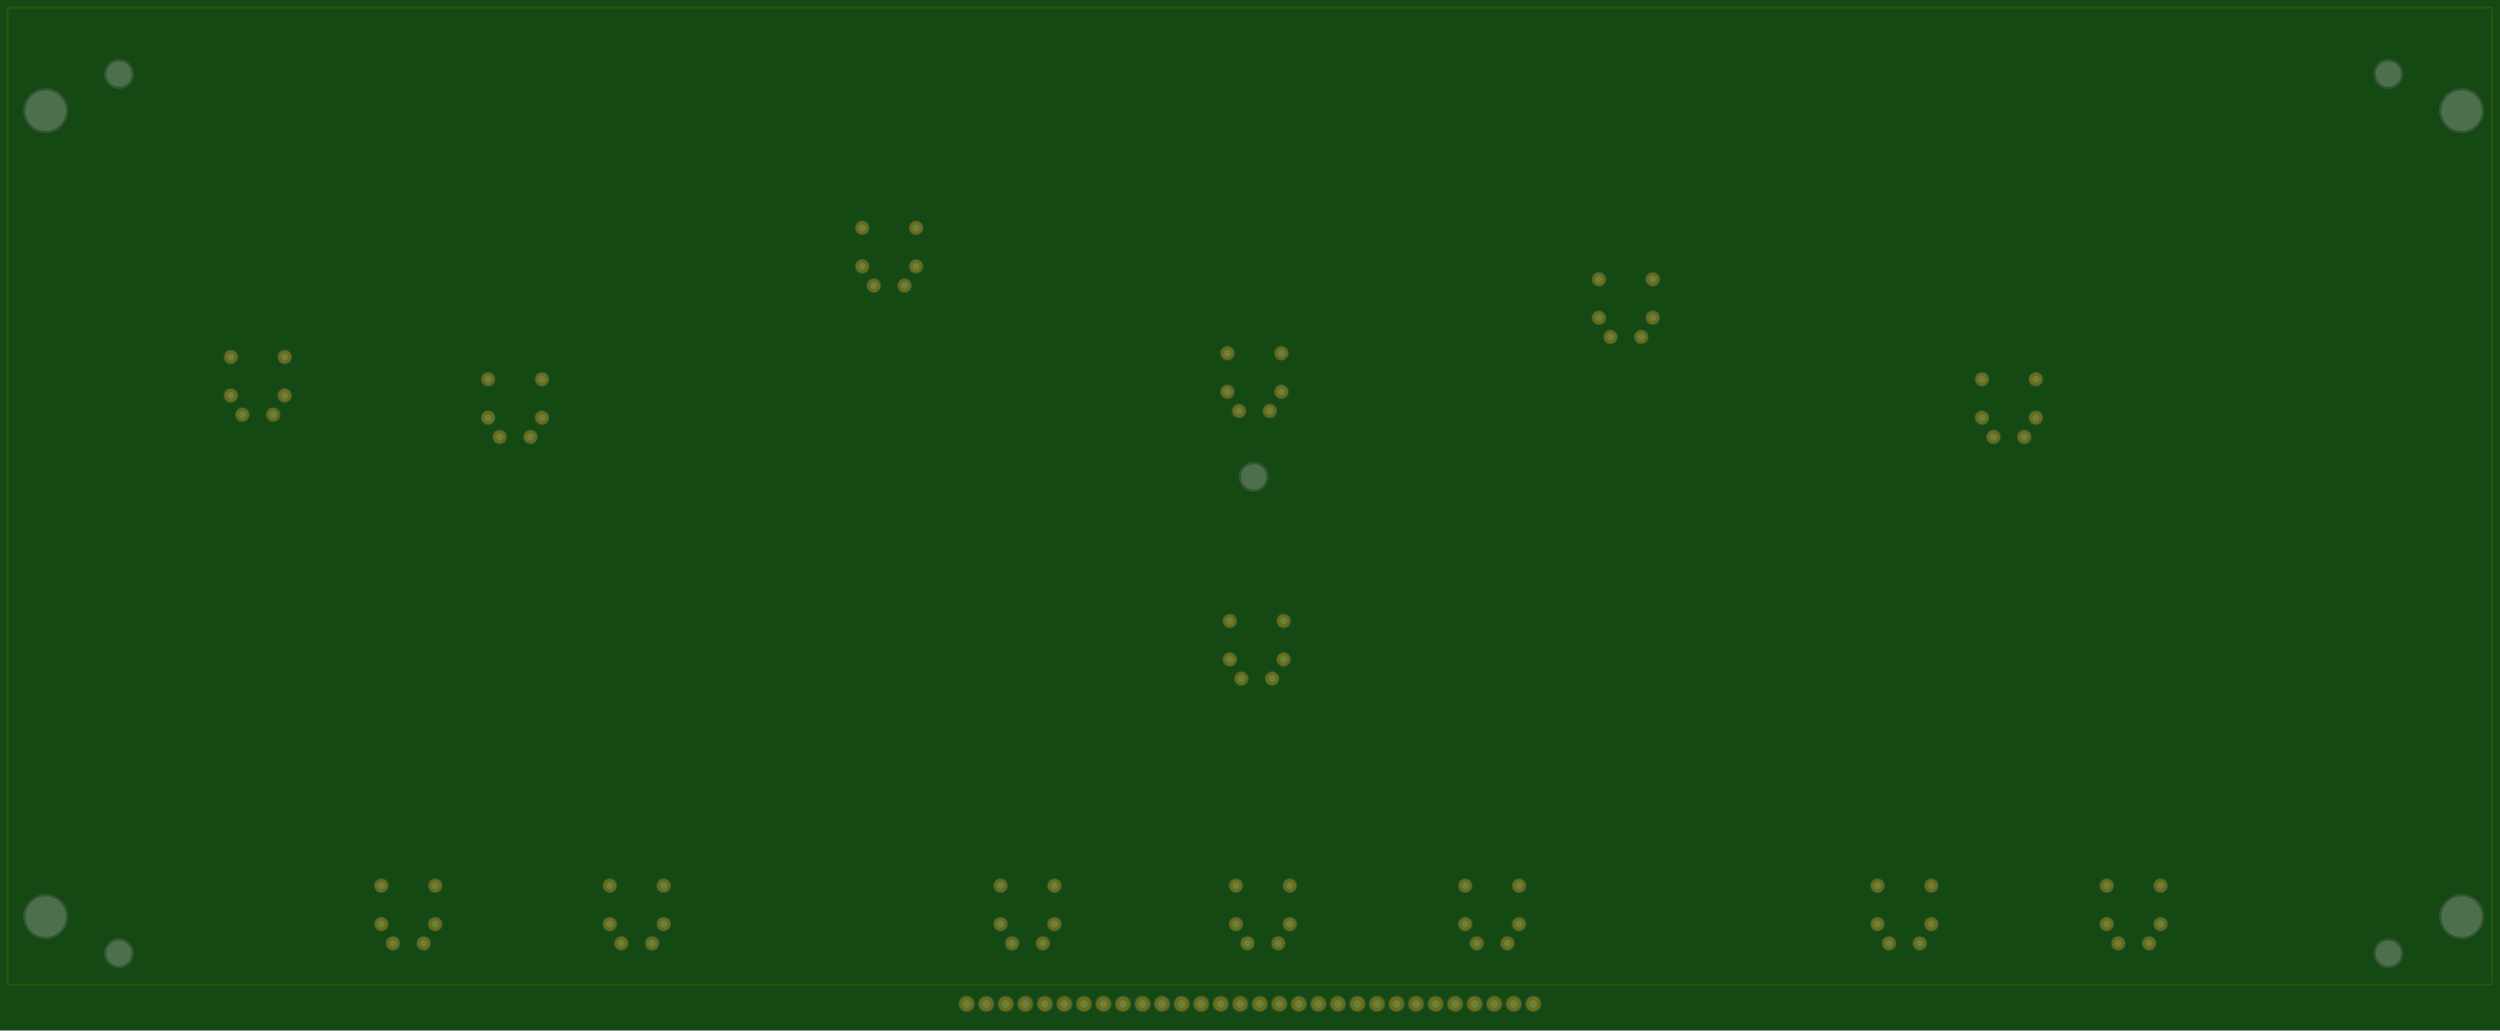
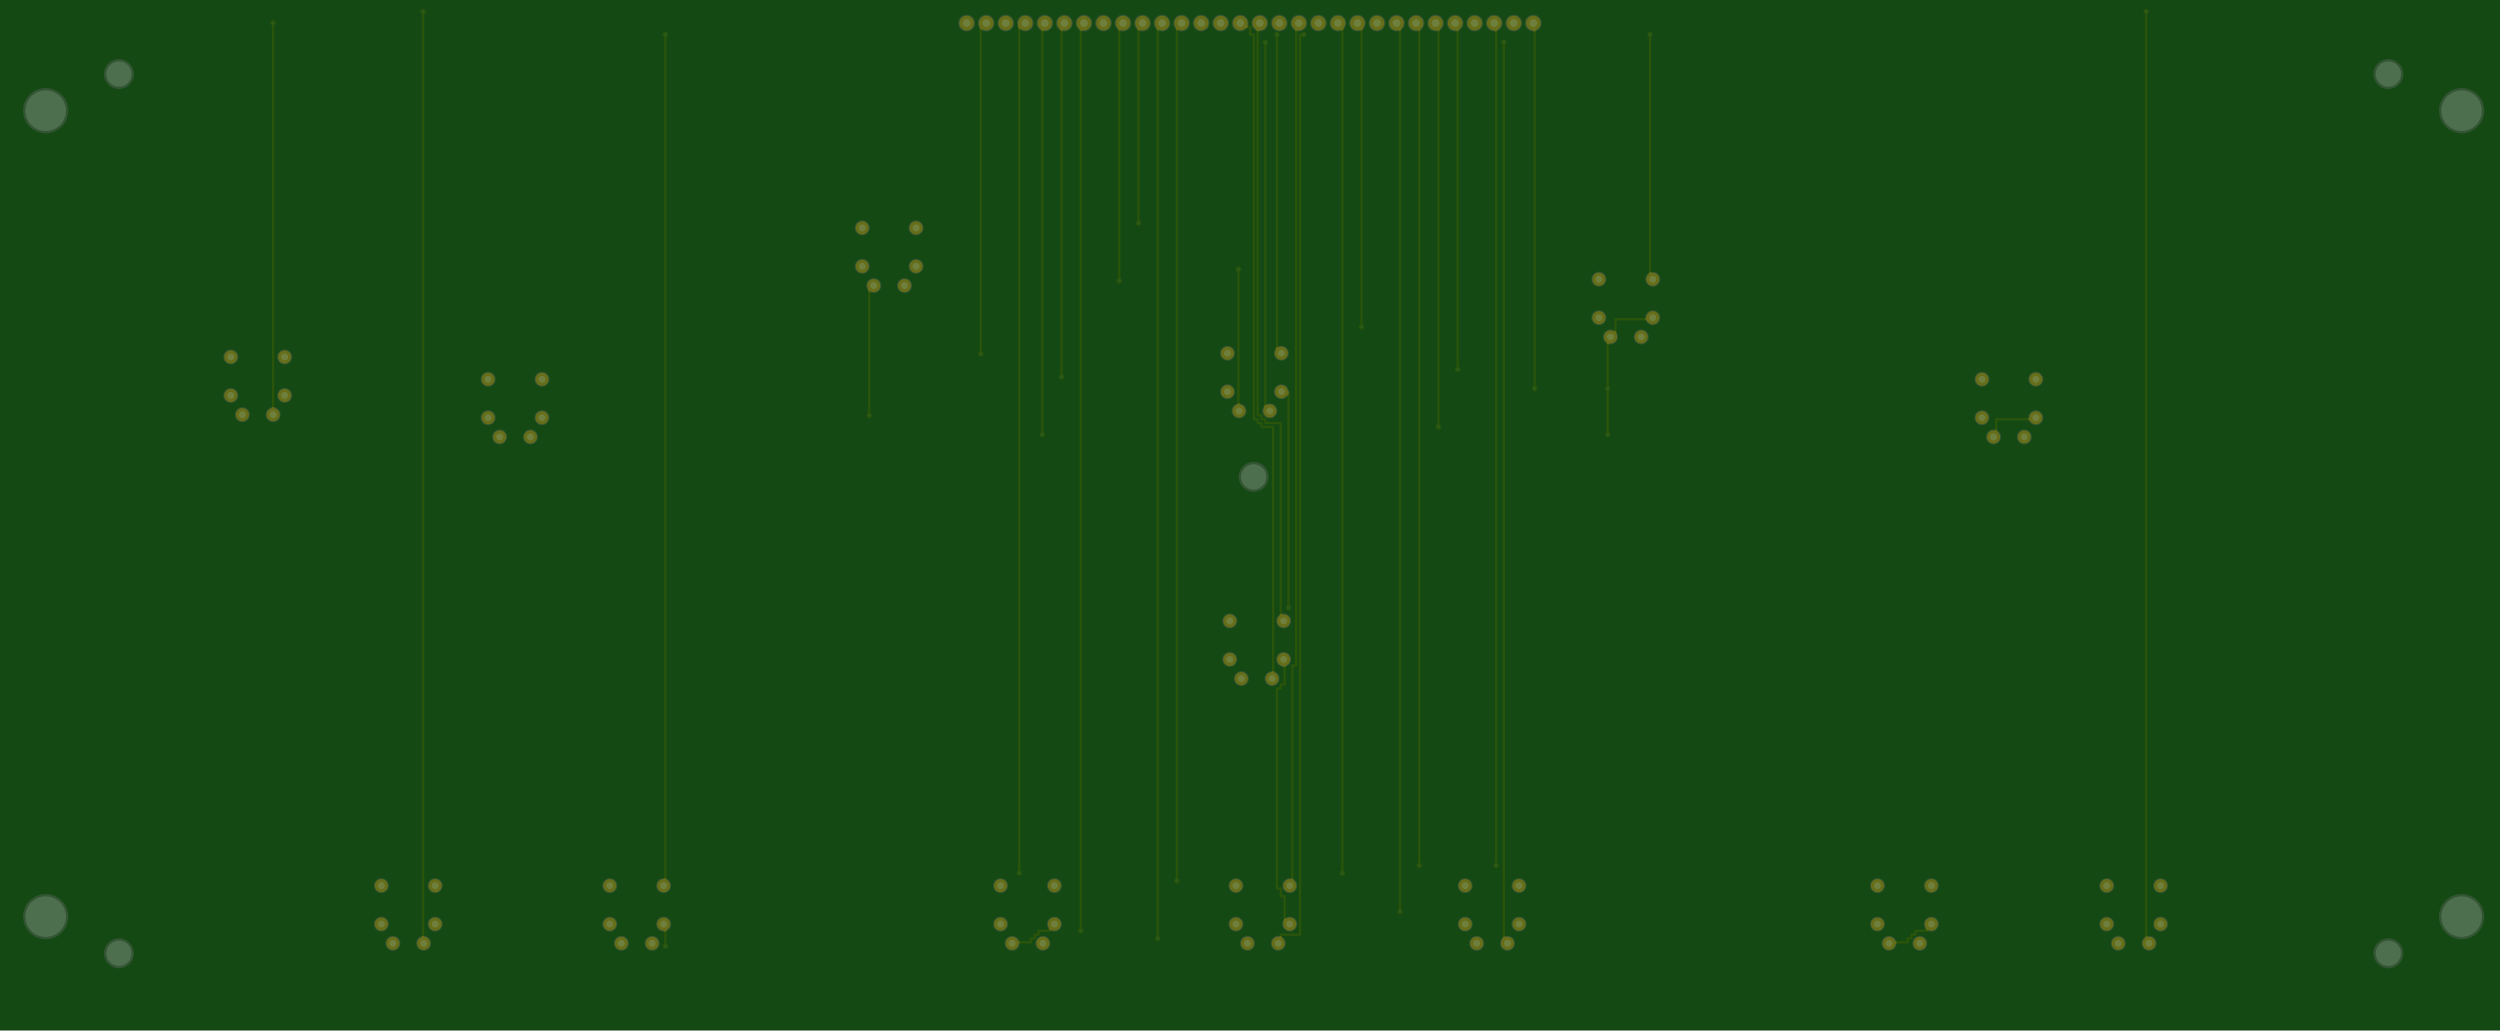
<svg xmlns="http://www.w3.org/2000/svg" version="1.1" stroke-linecap="round" stroke-linejoin="round" stroke-width="0" fill-rule="evenodd" clip-rule="evenodd" fill="#c93" stroke="#c93" viewBox="0 -134 325 134" width="325" height="134" style="background:#111">
  <defs>
-     <mask id="drill-ulH9PmG9Q2ai">
+     <mask id="drill-wwnQRgDGgx1K">
      <rect x="0" y="-134" width="325" height="134" fill="#fff" />
      <g color="#000">
        <circle cx="44.124" cy="-18.866" r="0.45" />
        <circle cx="51.124" cy="-18.866" r="0.45" />
        <circle cx="44.124" cy="-13.866" r="0.45" />
        <circle cx="51.124" cy="-13.866" r="0.45" />
        <circle cx="45.624" cy="-11.366" r="0.45" />
        <circle cx="49.624" cy="-11.366" r="0.45" />
+         <circle cx="60.342" cy="-84.697" r="0.45" />
+         <circle cx="67.342" cy="-84.697" r="0.45" />
+         <circle cx="60.342" cy="-79.697" r="0.45" />
+         <circle cx="67.342" cy="-79.697" r="0.45" />
+         <circle cx="61.842" cy="-77.197" r="0.45" />
+         <circle cx="65.842" cy="-77.197" r="0.45" />
        <circle cx="73.925" cy="-18.866" r="0.45" />
        <circle cx="80.925" cy="-18.866" r="0.45" />
        <circle cx="73.925" cy="-13.866" r="0.45" />
        <circle cx="80.925" cy="-13.866" r="0.45" />
        <circle cx="75.425" cy="-11.366" r="0.45" />
        <circle cx="79.425" cy="-11.366" r="0.45" />
+         <circle cx="110.142" cy="-97.697" r="0.45" />
+         <circle cx="117.142" cy="-97.697" r="0.45" />
+         <circle cx="110.142" cy="-92.697" r="0.45" />
+         <circle cx="117.142" cy="-92.697" r="0.45" />
+         <circle cx="111.642" cy="-90.197" r="0.45" />
+         <circle cx="115.642" cy="-90.197" r="0.45" />
        <circle cx="127.525" cy="-18.866" r="0.45" />
        <circle cx="134.525" cy="-18.866" r="0.45" />
        <circle cx="127.525" cy="-13.866" r="0.45" />
        <circle cx="134.525" cy="-13.866" r="0.45" />
        <circle cx="129.025" cy="-11.366" r="0.45" />
        <circle cx="133.025" cy="-11.366" r="0.45" />
        <circle cx="157.325" cy="-18.866" r="0.45" />
        <circle cx="164.325" cy="-18.866" r="0.45" />
        <circle cx="157.325" cy="-13.866" r="0.45" />
        <circle cx="164.325" cy="-13.866" r="0.45" />
        <circle cx="158.825" cy="-11.366" r="0.45" />
        <circle cx="162.825" cy="-11.366" r="0.45" />
+         <circle cx="158.125" cy="-53.279" r="0.45" />
+         <circle cx="165.125" cy="-53.279" r="0.45" />
+         <circle cx="158.125" cy="-48.279" r="0.45" />
+         <circle cx="165.125" cy="-48.279" r="0.45" />
+         <circle cx="159.625" cy="-45.779" r="0.45" />
+         <circle cx="163.625" cy="-45.779" r="0.45" />
+         <circle cx="158.425" cy="-88.078" r="0.45" />
+         <circle cx="165.425" cy="-88.078" r="0.45" />
+         <circle cx="158.425" cy="-83.078" r="0.45" />
+         <circle cx="165.425" cy="-83.078" r="0.45" />
+         <circle cx="159.925" cy="-80.578" r="0.45" />
+         <circle cx="163.925" cy="-80.578" r="0.45" />
        <circle cx="187.925" cy="-18.866" r="0.45" />
        <circle cx="194.925" cy="-18.866" r="0.45" />
        <circle cx="187.925" cy="-13.866" r="0.45" />
        <circle cx="194.925" cy="-13.866" r="0.45" />
        <circle cx="189.425" cy="-11.366" r="0.45" />
        <circle cx="193.425" cy="-11.366" r="0.45" />
+         <circle cx="205.91" cy="-104.376" r="0.45" />
+         <circle cx="212.91" cy="-104.376" r="0.45" />
+         <circle cx="205.91" cy="-99.376" r="0.45" />
+         <circle cx="212.91" cy="-99.376" r="0.45" />
+         <circle cx="207.41" cy="-96.876" r="0.45" />
+         <circle cx="211.41" cy="-96.876" r="0.45" />
        <circle cx="238.725" cy="-18.866" r="0.45" />
        <circle cx="245.725" cy="-18.866" r="0.45" />
        <circle cx="238.725" cy="-13.866" r="0.45" />
        <circle cx="245.725" cy="-13.866" r="0.45" />
        <circle cx="240.225" cy="-11.366" r="0.45" />
        <circle cx="244.225" cy="-11.366" r="0.45" />
+         <circle cx="254.542" cy="-84.697" r="0.45" />
+         <circle cx="261.542" cy="-84.697" r="0.45" />
+         <circle cx="254.542" cy="-79.697" r="0.45" />
+         <circle cx="261.542" cy="-79.697" r="0.45" />
+         <circle cx="256.042" cy="-77.197" r="0.45" />
+         <circle cx="260.042" cy="-77.197" r="0.45" />
        <circle cx="268.425" cy="-18.866" r="0.45" />
        <circle cx="275.425" cy="-18.866" r="0.45" />
        <circle cx="268.425" cy="-13.866" r="0.45" />
        <circle cx="275.425" cy="-13.866" r="0.45" />
        <circle cx="269.925" cy="-11.366" r="0.45" />
        <circle cx="273.925" cy="-11.366" r="0.45" />
-         <circle cx="158.125" cy="-53.279" r="0.45" />
-         <circle cx="165.125" cy="-53.279" r="0.45" />
-         <circle cx="158.125" cy="-48.279" r="0.45" />
-         <circle cx="165.125" cy="-48.279" r="0.45" />
-         <circle cx="159.625" cy="-45.779" r="0.45" />
-         <circle cx="163.625" cy="-45.779" r="0.45" />
-         <circle cx="60.342" cy="-84.697" r="0.45" />
-         <circle cx="67.342" cy="-84.697" r="0.45" />
-         <circle cx="60.342" cy="-79.697" r="0.45" />
-         <circle cx="67.342" cy="-79.697" r="0.45" />
-         <circle cx="61.842" cy="-77.197" r="0.45" />
-         <circle cx="65.842" cy="-77.197" r="0.45" />
-         <circle cx="158.425" cy="-88.078" r="0.45" />
-         <circle cx="165.425" cy="-88.078" r="0.45" />
-         <circle cx="158.425" cy="-83.078" r="0.45" />
-         <circle cx="165.425" cy="-83.078" r="0.45" />
-         <circle cx="159.925" cy="-80.578" r="0.45" />
-         <circle cx="163.925" cy="-80.578" r="0.45" />
-         <circle cx="110.142" cy="-97.697" r="0.45" />
-         <circle cx="117.142" cy="-97.697" r="0.45" />
-         <circle cx="110.142" cy="-92.697" r="0.45" />
-         <circle cx="117.142" cy="-92.697" r="0.45" />
-         <circle cx="111.642" cy="-90.197" r="0.45" />
-         <circle cx="115.642" cy="-90.197" r="0.45" />
-         <circle cx="205.91" cy="-104.376" r="0.45" />
-         <circle cx="212.91" cy="-104.376" r="0.45" />
-         <circle cx="205.91" cy="-99.376" r="0.45" />
-         <circle cx="212.91" cy="-99.376" r="0.45" />
-         <circle cx="207.41" cy="-96.876" r="0.45" />
-         <circle cx="211.41" cy="-96.876" r="0.45" />
-         <circle cx="254.542" cy="-84.697" r="0.45" />
-         <circle cx="261.542" cy="-84.697" r="0.45" />
-         <circle cx="254.542" cy="-79.697" r="0.45" />
-         <circle cx="261.542" cy="-79.697" r="0.45" />
-         <circle cx="256.042" cy="-77.197" r="0.45" />
-         <circle cx="260.042" cy="-77.197" r="0.45" />
        <circle cx="287.993" cy="-87.593" r="0.45" />
        <circle cx="294.993" cy="-87.593" r="0.45" />
        <circle cx="287.993" cy="-82.593" r="0.45" />
        <circle cx="294.993" cy="-82.593" r="0.45" />
        <circle cx="289.493" cy="-80.093" r="0.45" />
        <circle cx="293.493" cy="-80.093" r="0.45" />
-         <circle cx="125.67" cy="-3.5" r="0.5" />
-         <circle cx="128.21" cy="-3.5" r="0.5" />
-         <circle cx="130.75" cy="-3.5" r="0.5" />
-         <circle cx="133.29" cy="-3.5" r="0.5" />
-         <circle cx="135.83" cy="-3.5" r="0.5" />
-         <circle cx="138.37" cy="-3.5" r="0.5" />
-         <circle cx="140.91" cy="-3.5" r="0.5" />
-         <circle cx="143.45" cy="-3.5" r="0.5" />
-         <circle cx="145.99" cy="-3.5" r="0.5" />
-         <circle cx="148.53" cy="-3.5" r="0.5" />
-         <circle cx="151.07" cy="-3.5" r="0.5" />
-         <circle cx="153.61" cy="-3.5" r="0.5" />
-         <circle cx="156.15" cy="-3.5" r="0.5" />
-         <circle cx="158.69" cy="-3.5" r="0.5" />
-         <circle cx="161.23" cy="-3.5" r="0.5" />
-         <circle cx="163.77" cy="-3.5" r="0.5" />
-         <circle cx="166.31" cy="-3.5" r="0.5" />
-         <circle cx="168.85" cy="-3.5" r="0.5" />
-         <circle cx="171.39" cy="-3.5" r="0.5" />
-         <circle cx="173.93" cy="-3.5" r="0.5" />
-         <circle cx="176.47" cy="-3.5" r="0.5" />
-         <circle cx="179.01" cy="-3.5" r="0.5" />
-         <circle cx="181.55" cy="-3.5" r="0.5" />
-         <circle cx="184.09" cy="-3.5" r="0.5" />
-         <circle cx="186.63" cy="-3.5" r="0.5" />
-         <circle cx="189.17" cy="-3.5" r="0.5" />
-         <circle cx="191.71" cy="-3.5" r="0.5" />
-         <circle cx="194.25" cy="-3.5" r="0.5" />
-         <circle cx="196.79" cy="-3.5" r="0.5" />
-         <circle cx="199.33" cy="-3.5" r="0.5" />
+         <circle cx="125.67" cy="-131" r="0.5" />
+         <circle cx="128.21" cy="-131" r="0.5" />
+         <circle cx="130.75" cy="-131" r="0.5" />
+         <circle cx="133.29" cy="-131" r="0.5" />
+         <circle cx="135.83" cy="-131" r="0.5" />
+         <circle cx="138.37" cy="-131" r="0.5" />
+         <circle cx="140.91" cy="-131" r="0.5" />
+         <circle cx="143.45" cy="-131" r="0.5" />
+         <circle cx="145.99" cy="-131" r="0.5" />
+         <circle cx="148.53" cy="-131" r="0.5" />
+         <circle cx="151.07" cy="-131" r="0.5" />
+         <circle cx="153.61" cy="-131" r="0.5" />
+         <circle cx="156.15" cy="-131" r="0.5" />
+         <circle cx="158.69" cy="-131" r="0.5" />
+         <circle cx="161.23" cy="-131" r="0.5" />
+         <circle cx="163.77" cy="-131" r="0.5" />
+         <circle cx="166.31" cy="-131" r="0.5" />
+         <circle cx="168.85" cy="-131" r="0.5" />
+         <circle cx="171.39" cy="-131" r="0.5" />
+         <circle cx="173.93" cy="-131" r="0.5" />
+         <circle cx="176.47" cy="-131" r="0.5" />
+         <circle cx="179.01" cy="-131" r="0.5" />
+         <circle cx="181.55" cy="-131" r="0.5" />
+         <circle cx="184.09" cy="-131" r="0.5" />
+         <circle cx="186.63" cy="-131" r="0.5" />
+         <circle cx="189.17" cy="-131" r="0.5" />
+         <circle cx="191.71" cy="-131" r="0.5" />
+         <circle cx="194.25" cy="-131" r="0.5" />
+         <circle cx="196.79" cy="-131" r="0.5" />
+         <circle cx="199.33" cy="-131" r="0.5" />
+         <circle cx="159" cy="-129.5" r="0.2" />
+         <circle cx="177" cy="-105" r="0.2" />
+         <circle cx="160.5" cy="-128.5" r="0.2" />
+         <circle cx="179.5" cy="-97.5" r="0.2" />
+         <circle cx="110.5" cy="-129.5" r="0.2" />
+         <circle cx="148" cy="-91.5" r="0.2" />
+         <circle cx="187" cy="-85" r="0.2" />
+         <circle cx="155.5" cy="-129.5" r="0.2" />
+         <circle cx="189.5" cy="-77.5" r="0.2" />
+         <circle cx="135.5" cy="-86" r="0.2" />
+         <circle cx="172" cy="-19.5" r="0.2" />
+         <circle cx="138" cy="-78.5" r="0.2" />
+         <circle cx="197.5" cy="-88" r="0.2" />
+         <circle cx="174.5" cy="-12" r="0.2" />
+         <circle cx="150.5" cy="-20.5" r="0.2" />
+         <circle cx="289.5" cy="-131" r="0.2" />
+         <circle cx="129.5" cy="-128.5" r="0.2" />
+         <circle cx="238.5" cy="-129.5" r="0.2" />
+         <circle cx="184.5" cy="-13" r="0.2" />
+         <circle cx="140.5" cy="-21.5" r="0.2" />
+         <circle cx="143" cy="-15.5" r="0.2" />
+         <circle cx="192.5" cy="-20.5" r="0.2" />
+         <circle cx="270" cy="-132.5" r="0.2" />
+         <circle cx="130.5" cy="-21.5" r="0.2" />
+         <circle cx="46" cy="-132.5" r="0.2" />
+         <circle cx="157.5" cy="-55" r="0.2" />
+         <circle cx="238.5" cy="-11" r="0.2" />
+         <circle cx="116" cy="-83.5" r="0.2" />
+         <circle cx="125.5" cy="-83.5" r="0.2" />
+         <circle cx="116" cy="-77.5" r="0.2" />
+         <circle cx="164" cy="-99" r="0.2" />
+         <circle cx="212" cy="-80" r="0.2" />
        <circle cx="319.061" cy="-119.611" r="2.638" />
        <circle cx="4.989" cy="-119.611" r="2.638" />
        <circle cx="319.061" cy="-14.835" r="2.638" />
        <circle cx="4.989" cy="-14.835" r="2.638" />
        <circle cx="309.536" cy="-124.373" r="1.649" />
        <circle cx="309.536" cy="-10.073" r="1.649" />
        <circle cx="14.515" cy="-124.373" r="1.649" />
        <circle cx="14.515" cy="-10.073" r="1.649" />
        <circle cx="162.024" cy="-72.007" r="1.649" />
      </g>
    </mask>
-     <mask id="resist-ulH9PmG9Q2ai">
+     <mask id="resist-wwnQRgDGgx1K">
      <rect x="0" y="-134" width="325" height="134" fill="#fff" />
      <g color="#000">
        <circle cx="319.061" cy="-119.611" r="2.938" />
        <circle cx="4.989" cy="-119.611" r="2.938" />
        <circle cx="319.061" cy="-14.835" r="2.938" />
        <circle cx="4.989" cy="-14.835" r="2.938" />
        <circle cx="309.536" cy="-124.373" r="1.949" />
        <circle cx="309.536" cy="-10.073" r="1.949" />
        <circle cx="14.515" cy="-124.373" r="1.949" />
        <circle cx="14.515" cy="-10.073" r="1.949" />
        <circle cx="162.024" cy="-72.006" r="1.949" />
        <circle cx="44.124" cy="-18.866" r="0.978" />
        <circle cx="51.124" cy="-18.866" r="0.978" />
        <circle cx="44.124" cy="-13.866" r="0.978" />
        <circle cx="51.124" cy="-13.866" r="0.978" />
        <circle cx="45.624" cy="-11.366" r="0.978" />
        <circle cx="49.624" cy="-11.366" r="0.978" />
+         <circle cx="60.342" cy="-84.696" r="0.978" />
+         <circle cx="67.342" cy="-84.696" r="0.978" />
+         <circle cx="60.342" cy="-79.696" r="0.978" />
+         <circle cx="67.342" cy="-79.696" r="0.978" />
+         <circle cx="61.842" cy="-77.196" r="0.978" />
+         <circle cx="65.842" cy="-77.196" r="0.978" />
        <circle cx="73.925" cy="-18.866" r="0.978" />
        <circle cx="80.925" cy="-18.866" r="0.978" />
        <circle cx="73.925" cy="-13.866" r="0.978" />
        <circle cx="80.925" cy="-13.866" r="0.978" />
        <circle cx="75.425" cy="-11.366" r="0.978" />
        <circle cx="79.425" cy="-11.366" r="0.978" />
+         <circle cx="110.142" cy="-97.696" r="0.978" />
+         <circle cx="117.142" cy="-97.696" r="0.978" />
+         <circle cx="110.142" cy="-92.696" r="0.978" />
+         <circle cx="117.142" cy="-92.696" r="0.978" />
+         <circle cx="111.642" cy="-90.196" r="0.978" />
+         <circle cx="115.642" cy="-90.196" r="0.978" />
        <circle cx="127.525" cy="-18.866" r="0.978" />
        <circle cx="134.525" cy="-18.866" r="0.978" />
        <circle cx="127.525" cy="-13.866" r="0.978" />
        <circle cx="134.525" cy="-13.866" r="0.978" />
        <circle cx="129.025" cy="-11.366" r="0.978" />
        <circle cx="133.025" cy="-11.366" r="0.978" />
        <circle cx="157.325" cy="-18.866" r="0.978" />
        <circle cx="164.325" cy="-18.866" r="0.978" />
        <circle cx="157.325" cy="-13.866" r="0.978" />
        <circle cx="164.325" cy="-13.866" r="0.978" />
        <circle cx="158.825" cy="-11.366" r="0.978" />
        <circle cx="162.825" cy="-11.366" r="0.978" />
+         <circle cx="158.125" cy="-53.278" r="0.978" />
+         <circle cx="165.125" cy="-53.278" r="0.978" />
+         <circle cx="158.125" cy="-48.278" r="0.978" />
+         <circle cx="165.125" cy="-48.278" r="0.978" />
+         <circle cx="159.625" cy="-45.778" r="0.978" />
+         <circle cx="163.625" cy="-45.778" r="0.978" />
+         <circle cx="158.425" cy="-88.078" r="0.978" />
+         <circle cx="165.425" cy="-88.078" r="0.978" />
+         <circle cx="158.425" cy="-83.078" r="0.978" />
+         <circle cx="165.425" cy="-83.078" r="0.978" />
+         <circle cx="159.925" cy="-80.578" r="0.978" />
+         <circle cx="163.925" cy="-80.578" r="0.978" />
        <circle cx="187.925" cy="-18.866" r="0.978" />
        <circle cx="194.925" cy="-18.866" r="0.978" />
        <circle cx="187.925" cy="-13.866" r="0.978" />
        <circle cx="194.925" cy="-13.866" r="0.978" />
        <circle cx="189.425" cy="-11.366" r="0.978" />
        <circle cx="193.425" cy="-11.366" r="0.978" />
+         <circle cx="205.91" cy="-104.376" r="0.978" />
+         <circle cx="212.91" cy="-104.376" r="0.978" />
+         <circle cx="205.91" cy="-99.376" r="0.978" />
+         <circle cx="212.91" cy="-99.376" r="0.978" />
+         <circle cx="207.41" cy="-96.876" r="0.978" />
+         <circle cx="211.41" cy="-96.876" r="0.978" />
        <circle cx="238.725" cy="-18.866" r="0.978" />
        <circle cx="245.725" cy="-18.866" r="0.978" />
        <circle cx="238.725" cy="-13.866" r="0.978" />
        <circle cx="245.725" cy="-13.866" r="0.978" />
        <circle cx="240.225" cy="-11.366" r="0.978" />
        <circle cx="244.225" cy="-11.366" r="0.978" />
+         <circle cx="254.542" cy="-84.696" r="0.978" />
+         <circle cx="261.542" cy="-84.696" r="0.978" />
+         <circle cx="254.542" cy="-79.696" r="0.978" />
+         <circle cx="261.542" cy="-79.696" r="0.978" />
+         <circle cx="256.042" cy="-77.196" r="0.978" />
+         <circle cx="260.042" cy="-77.196" r="0.978" />
        <circle cx="268.425" cy="-18.866" r="0.978" />
        <circle cx="275.425" cy="-18.866" r="0.978" />
        <circle cx="268.425" cy="-13.866" r="0.978" />
        <circle cx="275.425" cy="-13.866" r="0.978" />
        <circle cx="269.925" cy="-11.366" r="0.978" />
        <circle cx="273.925" cy="-11.366" r="0.978" />
-         <circle cx="158.125" cy="-53.278" r="0.978" />
-         <circle cx="165.125" cy="-53.278" r="0.978" />
-         <circle cx="158.125" cy="-48.278" r="0.978" />
-         <circle cx="165.125" cy="-48.278" r="0.978" />
-         <circle cx="159.625" cy="-45.778" r="0.978" />
-         <circle cx="163.625" cy="-45.778" r="0.978" />
-         <circle cx="60.342" cy="-84.696" r="0.978" />
-         <circle cx="67.342" cy="-84.696" r="0.978" />
-         <circle cx="60.342" cy="-79.696" r="0.978" />
-         <circle cx="67.342" cy="-79.696" r="0.978" />
-         <circle cx="61.842" cy="-77.196" r="0.978" />
-         <circle cx="65.842" cy="-77.196" r="0.978" />
-         <circle cx="158.425" cy="-88.078" r="0.978" />
-         <circle cx="165.425" cy="-88.078" r="0.978" />
-         <circle cx="158.425" cy="-83.078" r="0.978" />
-         <circle cx="165.425" cy="-83.078" r="0.978" />
-         <circle cx="159.925" cy="-80.578" r="0.978" />
-         <circle cx="163.925" cy="-80.578" r="0.978" />
-         <circle cx="110.142" cy="-97.696" r="0.978" />
-         <circle cx="117.142" cy="-97.696" r="0.978" />
-         <circle cx="110.142" cy="-92.696" r="0.978" />
-         <circle cx="117.142" cy="-92.696" r="0.978" />
-         <circle cx="111.642" cy="-90.196" r="0.978" />
-         <circle cx="115.642" cy="-90.196" r="0.978" />
-         <circle cx="205.91" cy="-104.376" r="0.978" />
-         <circle cx="212.91" cy="-104.376" r="0.978" />
-         <circle cx="205.91" cy="-99.376" r="0.978" />
-         <circle cx="212.91" cy="-99.376" r="0.978" />
-         <circle cx="207.41" cy="-96.876" r="0.978" />
-         <circle cx="211.41" cy="-96.876" r="0.978" />
-         <circle cx="254.542" cy="-84.696" r="0.978" />
-         <circle cx="261.542" cy="-84.696" r="0.978" />
-         <circle cx="254.542" cy="-79.696" r="0.978" />
-         <circle cx="261.542" cy="-79.696" r="0.978" />
-         <circle cx="256.042" cy="-77.196" r="0.978" />
-         <circle cx="260.042" cy="-77.196" r="0.978" />
        <circle cx="287.994" cy="-87.592" r="0.978" />
        <circle cx="294.994" cy="-87.592" r="0.978" />
        <circle cx="287.994" cy="-82.592" r="0.978" />
        <circle cx="294.994" cy="-82.592" r="0.978" />
        <circle cx="289.494" cy="-80.092" r="0.978" />
        <circle cx="293.494" cy="-80.092" r="0.978" />
-         <circle cx="125.67" cy="-3.5" r="1.093" />
-         <circle cx="128.21" cy="-3.5" r="1.093" />
-         <circle cx="130.75" cy="-3.5" r="1.093" />
-         <circle cx="133.29" cy="-3.5" r="1.093" />
-         <circle cx="135.83" cy="-3.5" r="1.093" />
-         <circle cx="138.37" cy="-3.5" r="1.093" />
-         <circle cx="140.91" cy="-3.5" r="1.093" />
-         <circle cx="143.45" cy="-3.5" r="1.093" />
-         <circle cx="145.99" cy="-3.5" r="1.093" />
-         <circle cx="148.53" cy="-3.5" r="1.093" />
-         <circle cx="151.07" cy="-3.5" r="1.093" />
-         <circle cx="153.61" cy="-3.5" r="1.093" />
-         <circle cx="156.15" cy="-3.5" r="1.093" />
-         <circle cx="158.69" cy="-3.5" r="1.093" />
-         <circle cx="161.23" cy="-3.5" r="1.093" />
-         <circle cx="163.77" cy="-3.5" r="1.093" />
-         <circle cx="166.31" cy="-3.5" r="1.093" />
-         <circle cx="168.85" cy="-3.5" r="1.093" />
-         <circle cx="171.39" cy="-3.5" r="1.093" />
-         <circle cx="173.93" cy="-3.5" r="1.093" />
-         <circle cx="176.47" cy="-3.5" r="1.093" />
-         <circle cx="179.01" cy="-3.5" r="1.093" />
-         <circle cx="181.55" cy="-3.5" r="1.093" />
-         <circle cx="184.09" cy="-3.5" r="1.093" />
-         <circle cx="186.63" cy="-3.5" r="1.093" />
-         <circle cx="189.17" cy="-3.5" r="1.093" />
-         <circle cx="191.71" cy="-3.5" r="1.093" />
-         <circle cx="194.25" cy="-3.5" r="1.093" />
-         <circle cx="196.79" cy="-3.5" r="1.093" />
-         <circle cx="199.33" cy="-3.5" r="1.093" />
+         <circle cx="125.67" cy="-131" r="1.093" />
+         <circle cx="128.21" cy="-131" r="1.093" />
+         <circle cx="130.75" cy="-131" r="1.093" />
+         <circle cx="133.29" cy="-131" r="1.093" />
+         <circle cx="135.83" cy="-131" r="1.093" />
+         <circle cx="138.37" cy="-131" r="1.093" />
+         <circle cx="140.91" cy="-131" r="1.093" />
+         <circle cx="143.45" cy="-131" r="1.093" />
+         <circle cx="145.99" cy="-131" r="1.093" />
+         <circle cx="148.53" cy="-131" r="1.093" />
+         <circle cx="151.07" cy="-131" r="1.093" />
+         <circle cx="153.61" cy="-131" r="1.093" />
+         <circle cx="156.15" cy="-131" r="1.093" />
+         <circle cx="158.69" cy="-131" r="1.093" />
+         <circle cx="161.23" cy="-131" r="1.093" />
+         <circle cx="163.77" cy="-131" r="1.093" />
+         <circle cx="166.31" cy="-131" r="1.093" />
+         <circle cx="168.85" cy="-131" r="1.093" />
+         <circle cx="171.39" cy="-131" r="1.093" />
+         <circle cx="173.93" cy="-131" r="1.093" />
+         <circle cx="176.47" cy="-131" r="1.093" />
+         <circle cx="179.01" cy="-131" r="1.093" />
+         <circle cx="181.55" cy="-131" r="1.093" />
+         <circle cx="184.09" cy="-131" r="1.093" />
+         <circle cx="186.63" cy="-131" r="1.093" />
+         <circle cx="189.17" cy="-131" r="1.093" />
+         <circle cx="191.71" cy="-131" r="1.093" />
+         <circle cx="194.25" cy="-131" r="1.093" />
+         <circle cx="196.79" cy="-131" r="1.093" />
+         <circle cx="199.33" cy="-131" r="1.093" />
      </g>
    </mask>
-     <clipPath id="shape-ulH9PmG9Q2ai">
+     <clipPath id="shape-wwnQRgDGgx1K">
      <path d="M0 -134L325 -134L325 0L0 0L0 -134" />
    </clipPath>
  </defs>
-   <g transform="translate(325,0) scale(-1,1)" clip-path="url(#shape-ulH9PmG9Q2ai)">
-     <g mask="url(#drill-ulH9PmG9Q2ai)">
+   <g transform="translate(325,0) scale(-1,1)" clip-path="url(#shape-wwnQRgDGgx1K)">
+     <g mask="url(#drill-wwnQRgDGgx1K)">
      <rect fill="#666" x="0" y="-134" width="325" height="134" />
      <g color="#c93">
        <circle cx="44.124" cy="-18.866" r="0.85" />
        <circle cx="51.124" cy="-18.866" r="0.85" />
        <circle cx="44.124" cy="-13.866" r="0.85" />
        <circle cx="51.124" cy="-13.866" r="0.85" />
        <circle cx="45.624" cy="-11.366" r="0.85" />
        <circle cx="49.624" cy="-11.366" r="0.85" />
+         <circle cx="60.342" cy="-84.696" r="0.85" />
+         <circle cx="67.342" cy="-84.696" r="0.85" />
+         <circle cx="60.342" cy="-79.696" r="0.85" />
+         <circle cx="67.342" cy="-79.696" r="0.85" />
+         <circle cx="61.842" cy="-77.196" r="0.85" />
+         <circle cx="65.842" cy="-77.196" r="0.85" />
        <circle cx="73.925" cy="-18.866" r="0.85" />
        <circle cx="80.925" cy="-18.866" r="0.85" />
        <circle cx="73.925" cy="-13.866" r="0.85" />
        <circle cx="80.925" cy="-13.866" r="0.85" />
        <circle cx="75.425" cy="-11.366" r="0.85" />
        <circle cx="79.425" cy="-11.366" r="0.85" />
+         <circle cx="110.142" cy="-97.696" r="0.85" />
+         <circle cx="117.142" cy="-97.696" r="0.85" />
+         <circle cx="110.142" cy="-92.696" r="0.85" />
+         <circle cx="117.142" cy="-92.696" r="0.85" />
+         <circle cx="111.642" cy="-90.196" r="0.85" />
+         <circle cx="115.642" cy="-90.196" r="0.85" />
        <circle cx="127.525" cy="-18.866" r="0.85" />
        <circle cx="134.525" cy="-18.866" r="0.85" />
        <circle cx="127.525" cy="-13.866" r="0.85" />
        <circle cx="134.525" cy="-13.866" r="0.85" />
        <circle cx="129.025" cy="-11.366" r="0.85" />
        <circle cx="133.025" cy="-11.366" r="0.85" />
        <circle cx="157.325" cy="-18.866" r="0.85" />
        <circle cx="164.325" cy="-18.866" r="0.85" />
        <circle cx="157.325" cy="-13.866" r="0.85" />
        <circle cx="164.325" cy="-13.866" r="0.85" />
        <circle cx="158.825" cy="-11.366" r="0.85" />
        <circle cx="162.825" cy="-11.366" r="0.85" />
+         <circle cx="158.125" cy="-53.278" r="0.85" />
+         <circle cx="165.125" cy="-53.278" r="0.85" />
+         <circle cx="158.125" cy="-48.278" r="0.85" />
+         <circle cx="165.125" cy="-48.278" r="0.85" />
+         <circle cx="159.625" cy="-45.778" r="0.85" />
+         <circle cx="163.625" cy="-45.778" r="0.85" />
+         <circle cx="158.425" cy="-88.078" r="0.85" />
+         <circle cx="165.425" cy="-88.078" r="0.85" />
+         <circle cx="158.425" cy="-83.078" r="0.85" />
+         <circle cx="165.425" cy="-83.078" r="0.85" />
+         <circle cx="159.925" cy="-80.578" r="0.85" />
+         <circle cx="163.925" cy="-80.578" r="0.85" />
        <circle cx="187.925" cy="-18.866" r="0.85" />
        <circle cx="194.925" cy="-18.866" r="0.85" />
        <circle cx="187.925" cy="-13.866" r="0.85" />
        <circle cx="194.925" cy="-13.866" r="0.85" />
        <circle cx="189.425" cy="-11.366" r="0.85" />
        <circle cx="193.425" cy="-11.366" r="0.85" />
+         <circle cx="205.91" cy="-104.376" r="0.85" />
+         <circle cx="212.91" cy="-104.376" r="0.85" />
+         <circle cx="205.91" cy="-99.376" r="0.85" />
+         <circle cx="212.91" cy="-99.376" r="0.85" />
+         <circle cx="207.41" cy="-96.876" r="0.85" />
+         <circle cx="211.41" cy="-96.876" r="0.85" />
        <circle cx="238.725" cy="-18.866" r="0.85" />
        <circle cx="245.725" cy="-18.866" r="0.85" />
        <circle cx="238.725" cy="-13.866" r="0.85" />
        <circle cx="245.725" cy="-13.866" r="0.85" />
        <circle cx="240.225" cy="-11.366" r="0.85" />
        <circle cx="244.225" cy="-11.366" r="0.85" />
+         <circle cx="254.542" cy="-84.696" r="0.85" />
+         <circle cx="261.542" cy="-84.696" r="0.85" />
+         <circle cx="254.542" cy="-79.696" r="0.85" />
+         <circle cx="261.542" cy="-79.696" r="0.85" />
+         <circle cx="256.042" cy="-77.196" r="0.85" />
+         <circle cx="260.042" cy="-77.196" r="0.85" />
        <circle cx="268.425" cy="-18.866" r="0.85" />
        <circle cx="275.425" cy="-18.866" r="0.85" />
        <circle cx="268.425" cy="-13.866" r="0.85" />
        <circle cx="275.425" cy="-13.866" r="0.85" />
        <circle cx="269.925" cy="-11.366" r="0.85" />
        <circle cx="273.925" cy="-11.366" r="0.85" />
-         <circle cx="158.125" cy="-53.278" r="0.85" />
-         <circle cx="165.125" cy="-53.278" r="0.85" />
-         <circle cx="158.125" cy="-48.278" r="0.85" />
-         <circle cx="165.125" cy="-48.278" r="0.85" />
-         <circle cx="159.625" cy="-45.778" r="0.85" />
-         <circle cx="163.625" cy="-45.778" r="0.85" />
-         <circle cx="60.342" cy="-84.696" r="0.85" />
-         <circle cx="67.342" cy="-84.696" r="0.85" />
-         <circle cx="60.342" cy="-79.696" r="0.85" />
-         <circle cx="67.342" cy="-79.696" r="0.85" />
-         <circle cx="61.842" cy="-77.196" r="0.85" />
-         <circle cx="65.842" cy="-77.196" r="0.85" />
-         <circle cx="158.425" cy="-88.078" r="0.85" />
-         <circle cx="165.425" cy="-88.078" r="0.85" />
-         <circle cx="158.425" cy="-83.078" r="0.85" />
-         <circle cx="165.425" cy="-83.078" r="0.85" />
-         <circle cx="159.925" cy="-80.578" r="0.85" />
-         <circle cx="163.925" cy="-80.578" r="0.85" />
-         <circle cx="110.142" cy="-97.696" r="0.85" />
-         <circle cx="117.142" cy="-97.696" r="0.85" />
-         <circle cx="110.142" cy="-92.696" r="0.85" />
-         <circle cx="117.142" cy="-92.696" r="0.85" />
-         <circle cx="111.642" cy="-90.196" r="0.85" />
-         <circle cx="115.642" cy="-90.196" r="0.85" />
-         <circle cx="205.91" cy="-104.376" r="0.85" />
-         <circle cx="212.91" cy="-104.376" r="0.85" />
-         <circle cx="205.91" cy="-99.376" r="0.85" />
-         <circle cx="212.91" cy="-99.376" r="0.85" />
-         <circle cx="207.41" cy="-96.876" r="0.85" />
-         <circle cx="211.41" cy="-96.876" r="0.85" />
-         <circle cx="254.542" cy="-84.696" r="0.85" />
-         <circle cx="261.542" cy="-84.696" r="0.85" />
-         <circle cx="254.542" cy="-79.696" r="0.85" />
-         <circle cx="261.542" cy="-79.696" r="0.85" />
-         <circle cx="256.042" cy="-77.196" r="0.85" />
-         <circle cx="260.042" cy="-77.196" r="0.85" />
        <circle cx="287.994" cy="-87.592" r="0.85" />
        <circle cx="294.994" cy="-87.592" r="0.85" />
        <circle cx="287.994" cy="-82.592" r="0.85" />
        <circle cx="294.994" cy="-82.592" r="0.85" />
        <circle cx="289.494" cy="-80.092" r="0.85" />
        <circle cx="293.494" cy="-80.092" r="0.85" />
-         <circle cx="125.67" cy="-3.5" r="0.95" />
-         <circle cx="128.21" cy="-3.5" r="0.95" />
-         <circle cx="130.75" cy="-3.5" r="0.95" />
-         <circle cx="133.29" cy="-3.5" r="0.95" />
-         <circle cx="135.83" cy="-3.5" r="0.95" />
-         <circle cx="138.37" cy="-3.5" r="0.95" />
-         <circle cx="140.91" cy="-3.5" r="0.95" />
-         <circle cx="143.45" cy="-3.5" r="0.95" />
-         <circle cx="145.99" cy="-3.5" r="0.95" />
-         <circle cx="148.53" cy="-3.5" r="0.95" />
-         <circle cx="151.07" cy="-3.5" r="0.95" />
-         <circle cx="153.61" cy="-3.5" r="0.95" />
-         <circle cx="156.15" cy="-3.5" r="0.95" />
-         <circle cx="158.69" cy="-3.5" r="0.95" />
-         <circle cx="161.23" cy="-3.5" r="0.95" />
-         <circle cx="163.77" cy="-3.5" r="0.95" />
-         <circle cx="166.31" cy="-3.5" r="0.95" />
-         <circle cx="168.85" cy="-3.5" r="0.95" />
-         <circle cx="171.39" cy="-3.5" r="0.95" />
-         <circle cx="173.93" cy="-3.5" r="0.95" />
-         <circle cx="176.47" cy="-3.5" r="0.95" />
-         <circle cx="179.01" cy="-3.5" r="0.95" />
-         <circle cx="181.55" cy="-3.5" r="0.95" />
-         <circle cx="184.09" cy="-3.5" r="0.95" />
-         <circle cx="186.63" cy="-3.5" r="0.95" />
-         <circle cx="189.17" cy="-3.5" r="0.95" />
-         <circle cx="191.71" cy="-3.5" r="0.95" />
-         <circle cx="194.25" cy="-3.5" r="0.95" />
-         <circle cx="196.79" cy="-3.5" r="0.95" />
-         <circle cx="199.33" cy="-3.5" r="0.95" />
-         <path stroke-width="0.25" fill="none" d="M1 -133L324 -133L324 -6L1 -6L1 -133" />
+         <circle cx="125.67" cy="-131" r="0.95" />
+         <circle cx="128.21" cy="-131" r="0.95" />
+         <circle cx="130.75" cy="-131" r="0.95" />
+         <circle cx="133.29" cy="-131" r="0.95" />
+         <circle cx="135.83" cy="-131" r="0.95" />
+         <circle cx="138.37" cy="-131" r="0.95" />
+         <circle cx="140.91" cy="-131" r="0.95" />
+         <circle cx="143.45" cy="-131" r="0.95" />
+         <circle cx="145.99" cy="-131" r="0.95" />
+         <circle cx="148.53" cy="-131" r="0.95" />
+         <circle cx="151.07" cy="-131" r="0.95" />
+         <circle cx="153.61" cy="-131" r="0.95" />
+         <circle cx="156.15" cy="-131" r="0.95" />
+         <circle cx="158.69" cy="-131" r="0.95" />
+         <circle cx="161.23" cy="-131" r="0.95" />
+         <circle cx="163.77" cy="-131" r="0.95" />
+         <circle cx="166.31" cy="-131" r="0.95" />
+         <circle cx="168.85" cy="-131" r="0.95" />
+         <circle cx="171.39" cy="-131" r="0.95" />
+         <circle cx="173.93" cy="-131" r="0.95" />
+         <circle cx="176.47" cy="-131" r="0.95" />
+         <circle cx="179.01" cy="-131" r="0.95" />
+         <circle cx="181.55" cy="-131" r="0.95" />
+         <circle cx="184.09" cy="-131" r="0.95" />
+         <circle cx="186.63" cy="-131" r="0.95" />
+         <circle cx="189.17" cy="-131" r="0.95" />
+         <circle cx="191.71" cy="-131" r="0.95" />
+         <circle cx="194.25" cy="-131" r="0.95" />
+         <circle cx="196.79" cy="-131" r="0.95" />
+         <circle cx="199.33" cy="-131" r="0.95" />
+         <path stroke-width="0.3" fill="none" d="M159 -88L159 -129.5" />
+         <circle cx="159" cy="-129.5" r="0.35" />
+         <path stroke-width="0.3" fill="none" d="M177 -105L177 -130.5" />
+         <circle cx="177" cy="-105" r="0.35" />
+         <path stroke-width="0.3" fill="none" d="M160.5 -80.5L160.5 -128.5" />
+         <circle cx="160.5" cy="-128.5" r="0.35" />
+         <path stroke-width="0.3" fill="none" d="M179.5 -97.5L179.5 -130.5" />
+         <circle cx="179.5" cy="-97.5" r="0.35" />
+         <path stroke-width="0.3" fill="none" d="M110.5 -98L110.5 -129.5" />
+         <circle cx="110.5" cy="-129.5" r="0.35" />
+         <path stroke-width="0.3" fill="none" d="M148 -91.5L148 -130.5" />
+         <circle cx="148" cy="-91.5" r="0.35" />
+         <path stroke-width="0.3" fill="none" d="M158.5 -53.5L158.5 -79L160.5 -79L160.5 -79.5L161 -79.5L161 -80L161.5 -80L161.5 -130.5M159.5 -46L159.5 -78.5L161 -78.5L161 -79L161.5 -79L161.5 -79.5L162 -79.5L162 -129.5L162.5 -129.5L162.5 -130.5L163 -130.5L163 -131M157 -19L157 -47.5L156.5 -47.5L156.5 -130.5M187 -85L187 -130.5" />
+         <circle cx="187" cy="-85" r="0.35" />
+         <path stroke-width="0.3" fill="none" d="M158.5 -11.5L158.5 -12.5L156 -12.5L156 -129.5L155.5 -129.5" />
+         <circle cx="155.5" cy="-129.5" r="0.35" />
+         <path stroke-width="0.3" fill="none" d="M189.5 -77.5L189.5 -130.5" />
+         <circle cx="189.5" cy="-77.5" r="0.35" />
+         <path stroke-width="0.3" fill="none" d="M135.5 -86L135.5 -130.5" />
+         <circle cx="135.5" cy="-86" r="0.35" />
+         <path stroke-width="0.3" fill="none" d="M172 -19.5L172 -130.5" />
+         <circle cx="172" cy="-19.5" r="0.35" />
+         <path stroke-width="0.3" fill="none" d="M138 -78.5L138 -130.5" />
+         <circle cx="138" cy="-78.5" r="0.35" />
+         <path stroke-width="0.3" fill="none" d="M197.5 -88L197.5 -131" />
+         <circle cx="197.5" cy="-88" r="0.35" />
+         <path stroke-width="0.3" fill="none" d="M174.5 -12L174.5 -130.5" />
+         <circle cx="174.5" cy="-12" r="0.35" />
+         <path stroke-width="0.3" fill="none" d="M150.5 -20.5L150.5 -130.5" />
+         <circle cx="150.5" cy="-20.5" r="0.35" />
+         <path stroke-width="0.3" fill="none" d="M289.5 -80.5L289.5 -131" />
+         <circle cx="289.5" cy="-131" r="0.35" />
+         <path stroke-width="0.3" fill="none" d="M129.5 -11.5L129.5 -128.5" />
+         <circle cx="129.5" cy="-128.5" r="0.35" />
+         <path stroke-width="0.3" fill="none" d="M238.5 -19.5L238.5 -129.5" />
+         <circle cx="238.5" cy="-129.5" r="0.35" />
+         <path stroke-width="0.3" fill="none" d="M184.5 -13L184.5 -130.5" />
+         <circle cx="184.5" cy="-13" r="0.35" />
+         <path stroke-width="0.3" fill="none" d="M140.5 -21.5L140.5 -130.5" />
+         <circle cx="140.5" cy="-21.5" r="0.35" />
+         <path stroke-width="0.3" fill="none" d="M143 -15.5L143 -130.5" />
+         <circle cx="143" cy="-15.5" r="0.35" />
+         <path stroke-width="0.3" fill="none" d="M192.5 -20.5L192.5 -131" />
+         <circle cx="192.5" cy="-20.5" r="0.35" />
+         <path stroke-width="0.3" fill="none" d="M270 -12L270 -132.5" />
+         <circle cx="270" cy="-132.5" r="0.35" />
+         <path stroke-width="0.3" fill="none" d="M130.5 -21.5L130.5 -130.5" />
+         <circle cx="130.5" cy="-21.5" r="0.35" />
+         <path stroke-width="0.3" fill="none" d="M46 -11.5L46 -132.5" />
+         <circle cx="46" cy="-132.5" r="0.35" />
+         <path stroke-width="0.3" fill="none" d="M74.5 -13.5L74.5 -13L76 -13L76 -12.5L76.5 -12.5L76.5 -12L77 -12L77 -11.5L79 -11.5M188.5 -13.5L188.5 -13L190 -13L190 -12.5L190.5 -12.5L190.5 -12L191 -12L191 -11.5L193 -11.5M158 -14L158 -17.5L158.5 -17.5L158.5 -18.5L159 -18.5L159 -44.5L158.5 -44.5L158.5 -45L158 -45L158 -48M157.5 -55L157.5 -83L158 -83M238.5 -11L238.5 -13.5M116 -83.5L116 -90M115 -90L115 -92.5L110.5 -92.5M125.5 -83.5L125.5 -130.5M116 -83.5L116 -77.5M65.5 -77.5L65.5 -79.5L61 -79.5M164 -81L164 -99M212 -96.5L212 -80" />
+         <circle cx="157.5" cy="-55" r="0.35" />
+         <circle cx="238.5" cy="-11" r="0.35" />
+         <circle cx="116" cy="-83.5" r="0.35" />
+         <circle cx="125.5" cy="-83.5" r="0.35" />
+         <circle cx="116" cy="-77.5" r="0.35" />
+         <circle cx="164" cy="-99" r="0.35" />
+         <circle cx="212" cy="-80" r="0.35" />
      </g>
    </g>
-     <g mask="url(#resist-ulH9PmG9Q2ai)">
+     <g mask="url(#resist-wwnQRgDGgx1K)">
      <rect fill="#004200" opacity="0.8" x="0" y="-134" width="325" height="134" />
      <g color="#fff" />
    </g>
    <g color="#999" />
  </g>
</svg>
